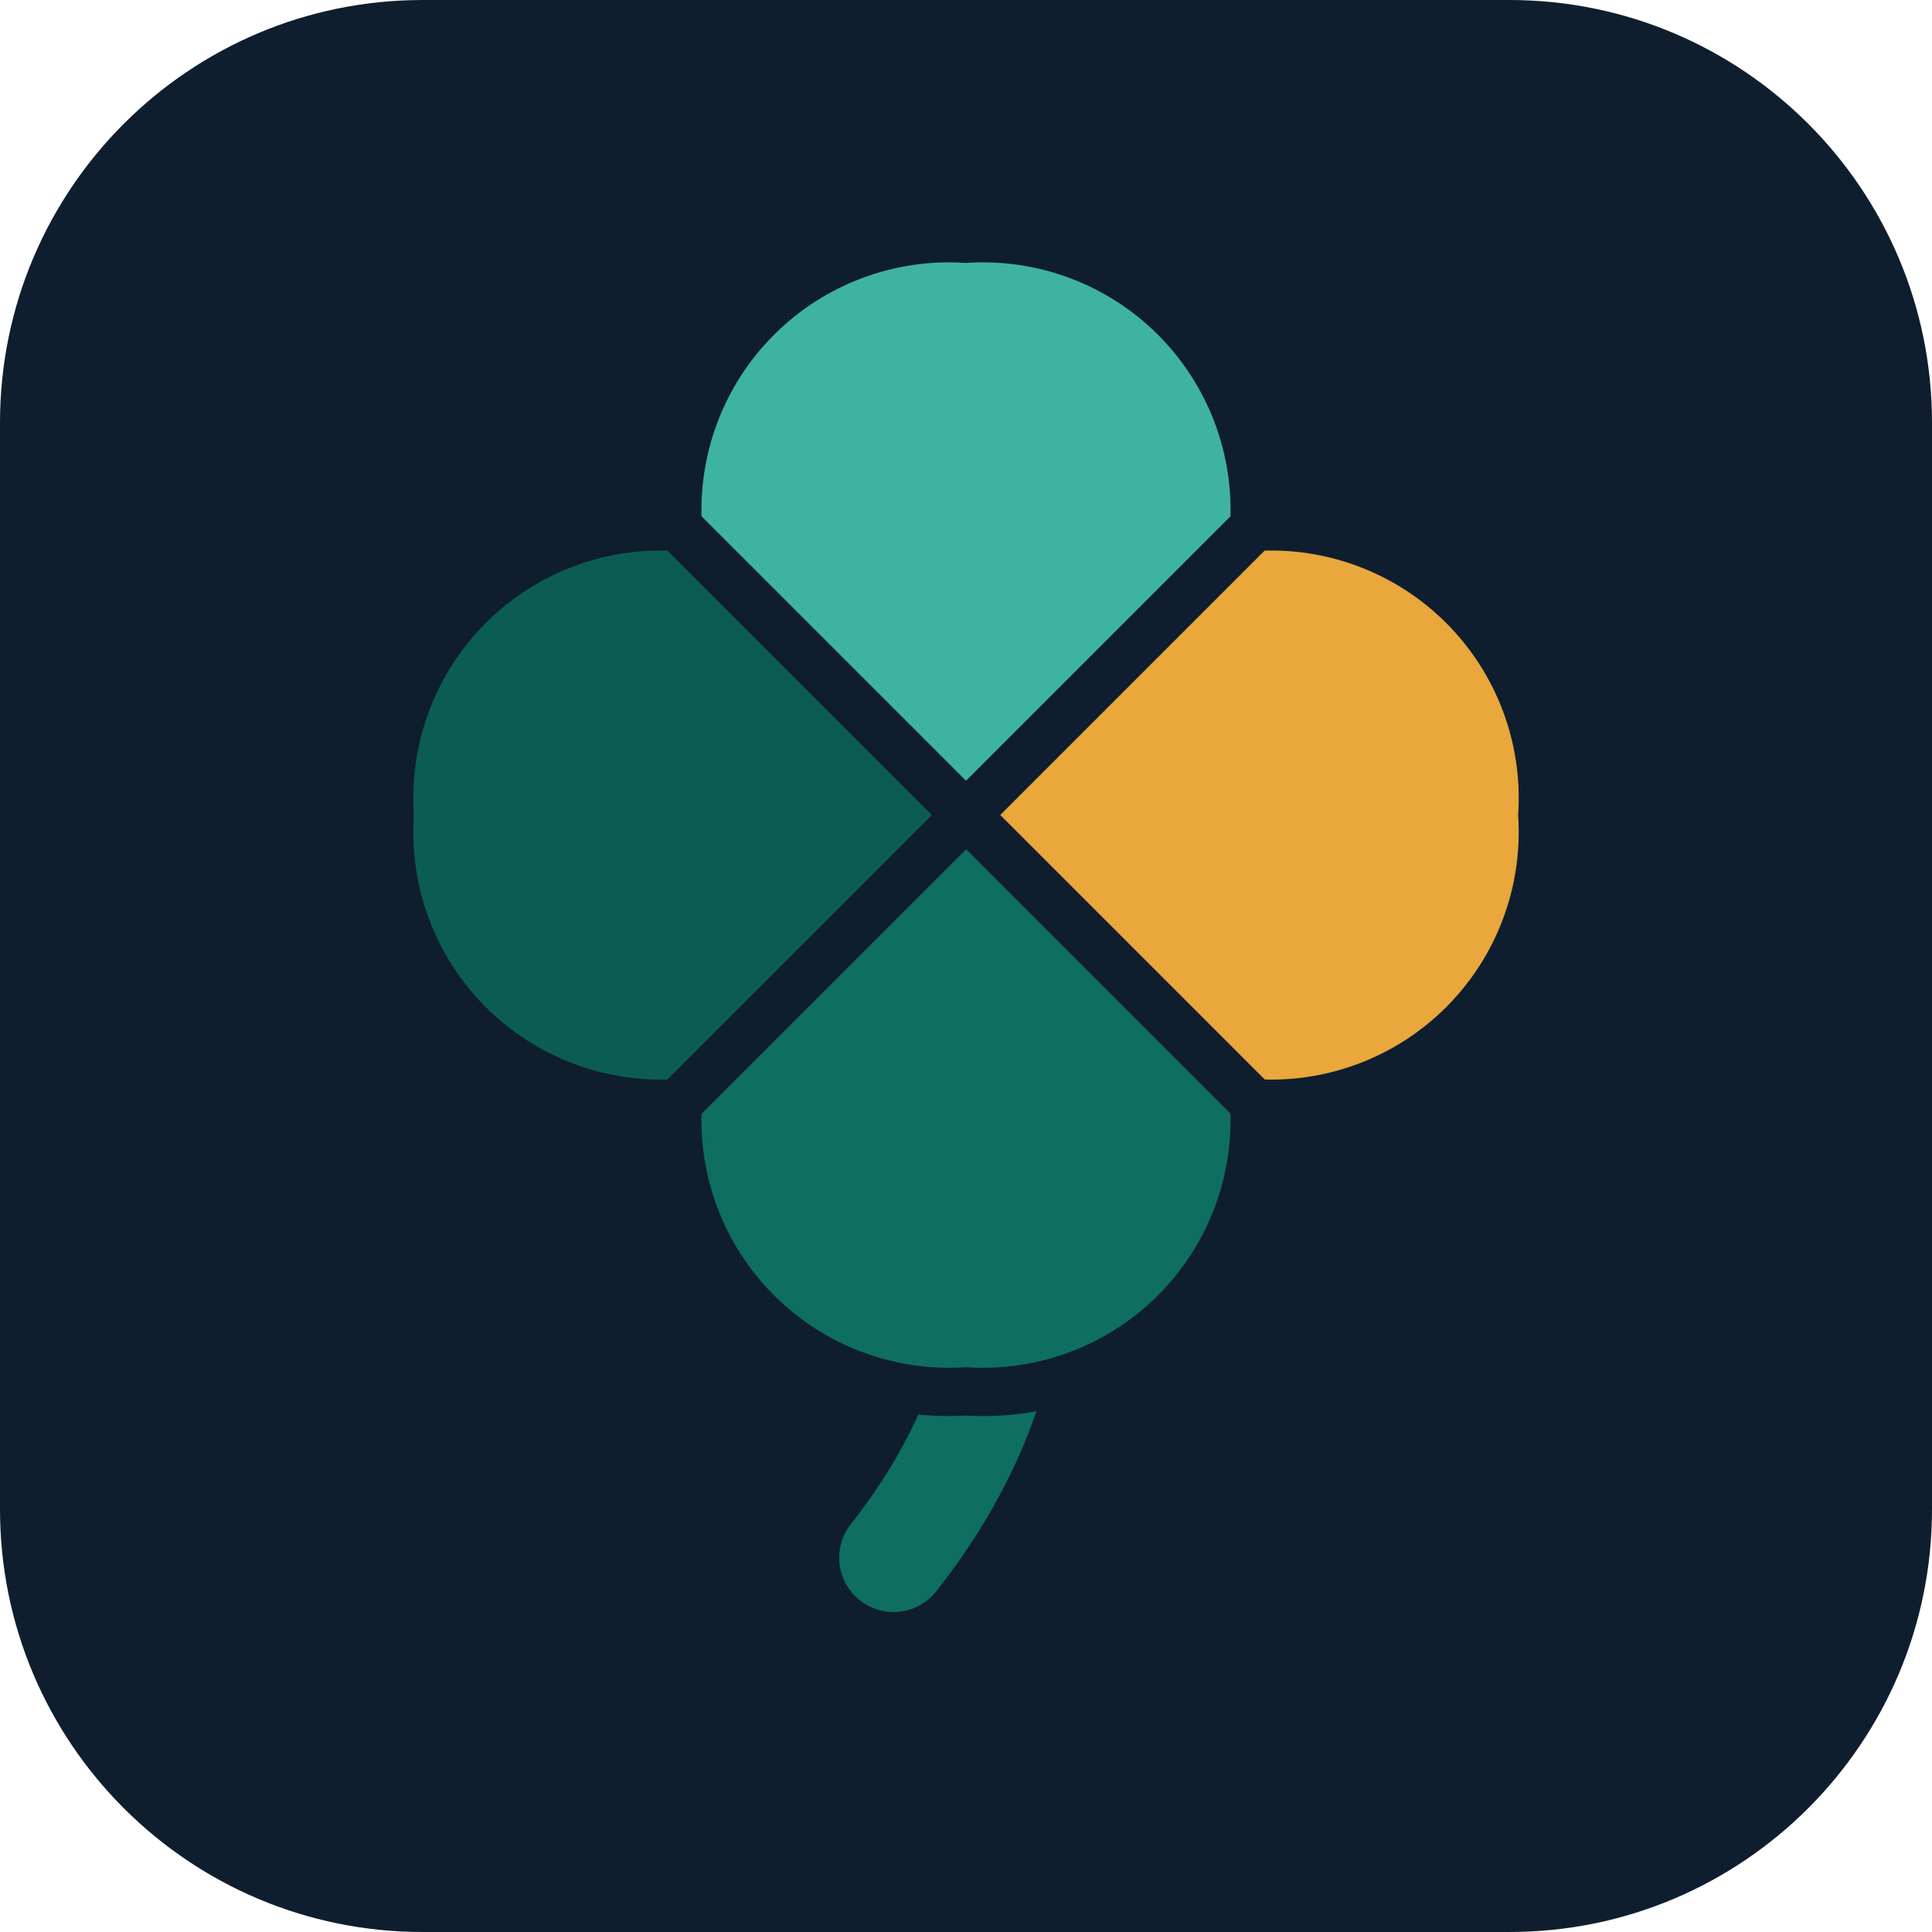
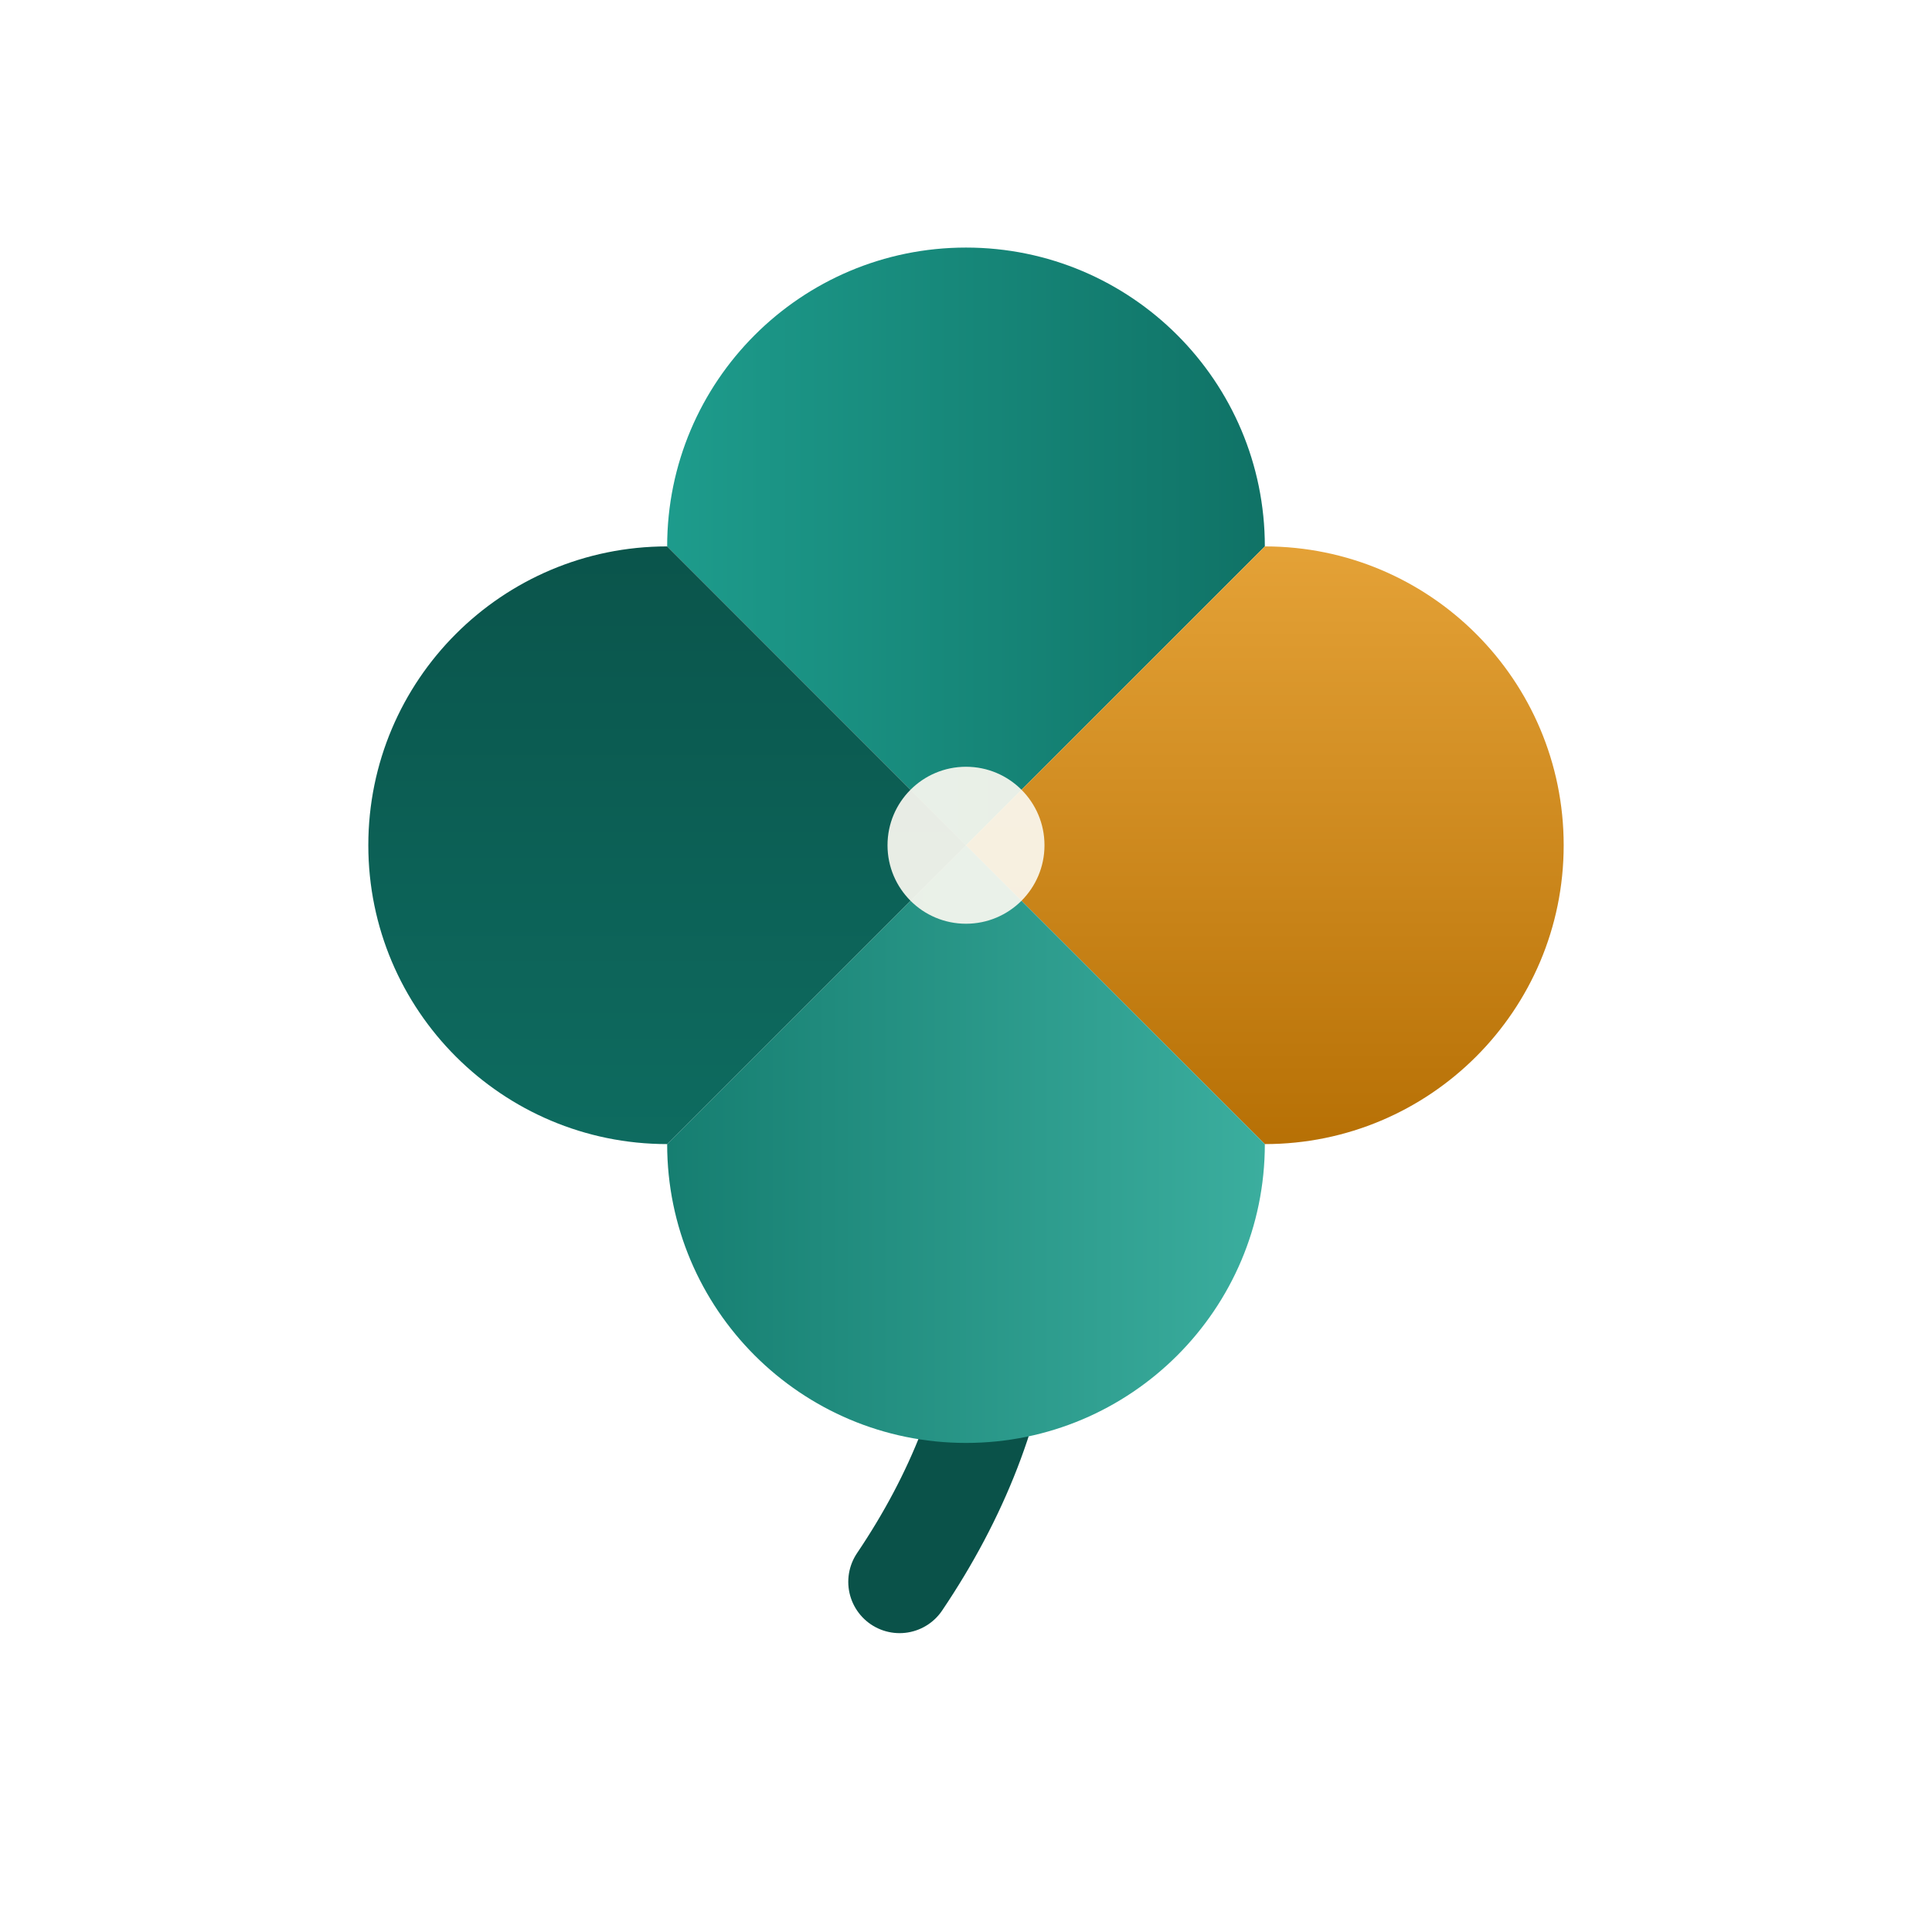
<svg xmlns="http://www.w3.org/2000/svg" viewBox="0 0 64 64" role="img" aria-label="LotoLab">
-   <rect width="64" height="64" rx="14" fill="#0F1E2E" />
-   <path d="M32 33q4 10.5-2.4 18.6" stroke="#0E6E62" stroke-width="3.6" stroke-linecap="round" fill="none" />
-   <g transform="translate(32 27)">
-     <g stroke="#0F1E2E" stroke-width="1.6">
-       <path transform="rotate(-45)" fill="#3FB3A3" d="M0 0V-13.5a9 9 0 0 1 13.5 0h0a9 9 0 0 1 0 13.5Z" />
-       <path transform="rotate(45)" fill="#E9A73C" d="M0 0V-13.5a9 9 0 0 1 13.5 0h0a9 9 0 0 1 0 13.5Z" />
-       <path transform="rotate(135)" fill="#0E6E62" d="M0 0V-13.5a9 9 0 0 1 13.5 0h0a9 9 0 0 1 0 13.5Z" />
-       <path transform="rotate(225)" fill="#0B5D53" d="M0 0V-13.5a9 9 0 0 1 13.5 0h0a9 9 0 0 1 0 13.5Z" />
+   <defs>
+     <linearGradient id="f1" x1="0" y1="0" x2="1" y2="1">
+       <stop offset="0" stop-color="#1FA090" />
+       <stop offset="1" stop-color="#0E6E62" />
+     </linearGradient>
+     <linearGradient id="f2" x1="0" y1="0" x2="1" y2="1">
+       <stop offset="0" stop-color="#3FB3A3" />
+       <stop offset="1" stop-color="#12796C" />
+     </linearGradient>
+     <linearGradient id="f3" x1="0" y1="0" x2="1" y2="1">
+       <stop offset="0" stop-color="#0E6E62" />
+       <stop offset="1" stop-color="#0A5249" />
+     </linearGradient>
+     <linearGradient id="f4" x1="0" y1="0" x2="1" y2="1">
+       <stop offset="0" stop-color="#E9A73C" />
+       <stop offset="1" stop-color="#B26B00" />
+     </linearGradient>
+   </defs>
+   <path d="M32 34q3.6 9.8-2.2 18.4" fill="none" stroke="#0A5249" stroke-width="3.4" stroke-linecap="round" />
+   <g transform="translate(32 28)">
+     <g transform="rotate(-45)">
+       <path d="M0 0V-14a9.9 9.9 0 0 1 14 0h0a9.9 9.9 0 0 1 0 14Z" fill="url(#f1)" />
    </g>
+     <g transform="rotate(45)">
+       <path d="M0 0V-14a9.9 9.9 0 0 1 14 0h0a9.9 9.9 0 0 1 0 14Z" fill="url(#f4)" />
+     </g>
+     <g transform="rotate(135)">
+       <path d="M0 0V-14a9.9 9.9 0 0 1 14 0h0a9.9 9.9 0 0 1 0 14Z" fill="url(#f2)" />
+     </g>
+     <g transform="rotate(225)">
+       <path d="M0 0V-14a9.9 9.9 0 0 1 14 0h0a9.9 9.9 0 0 1 0 14Z" fill="url(#f3)" />
+     </g>
+     <circle r="2.6" fill="#FBF8F1" opacity=".92" />
  </g>
</svg>
